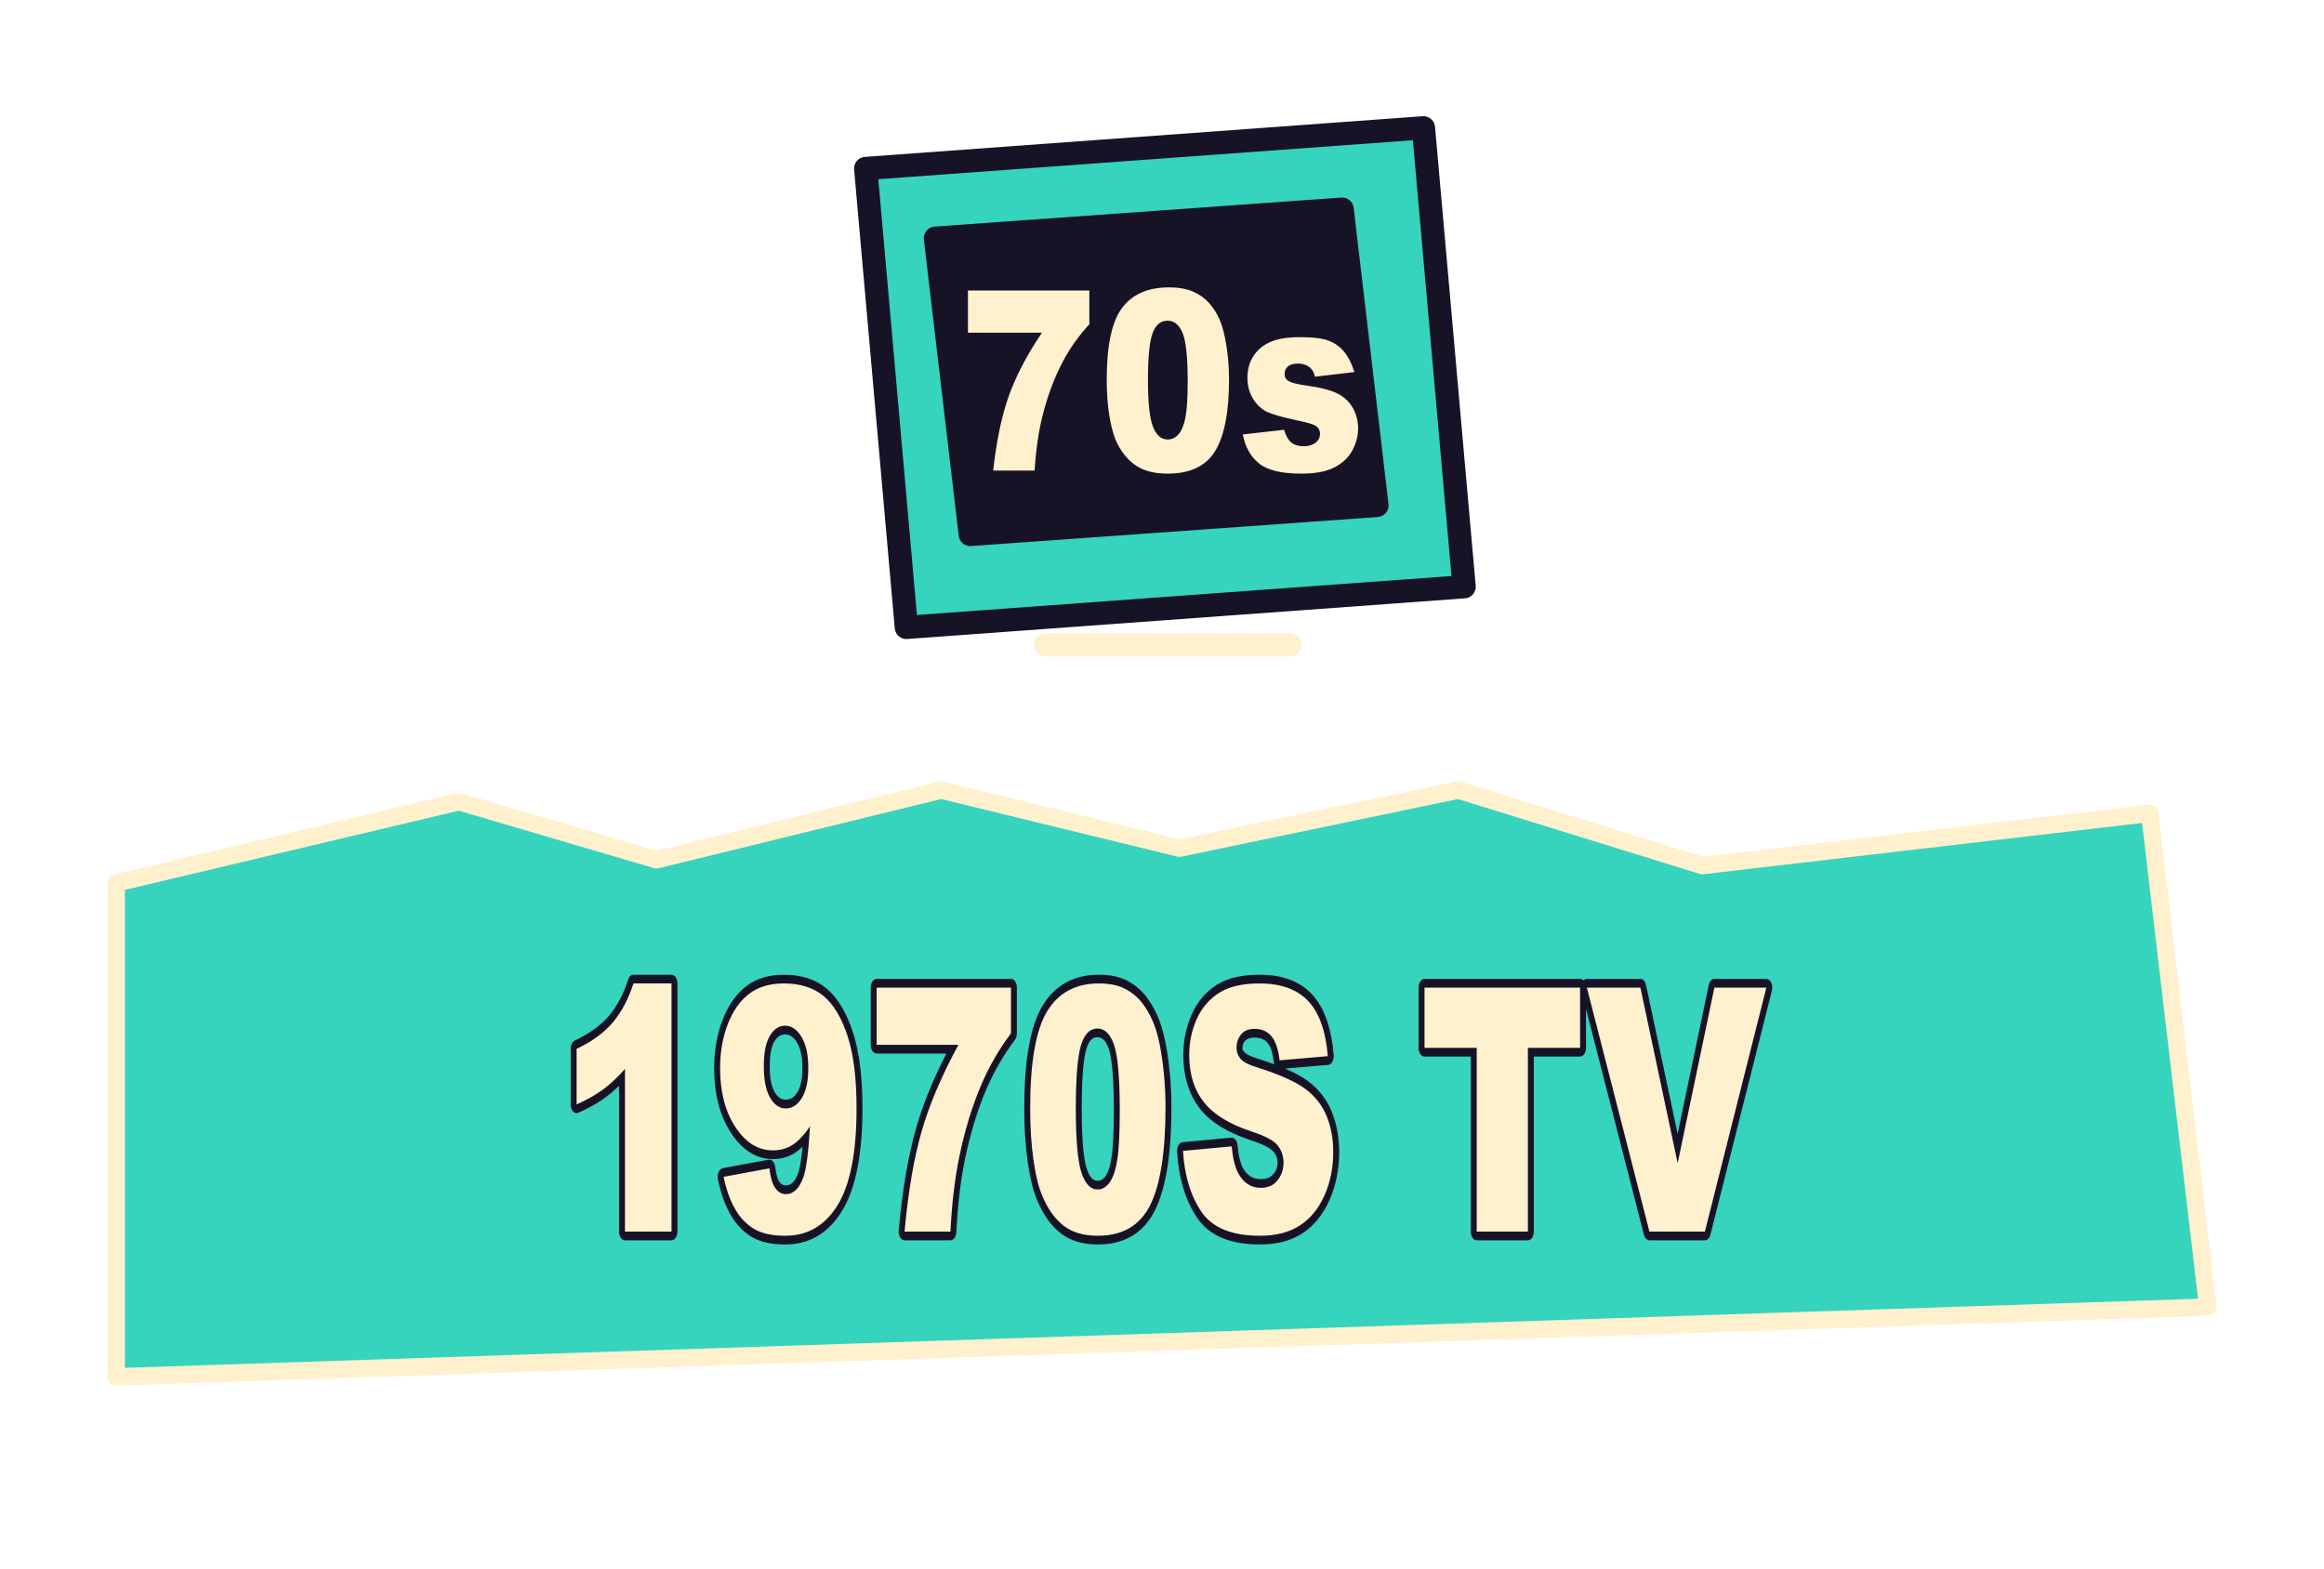
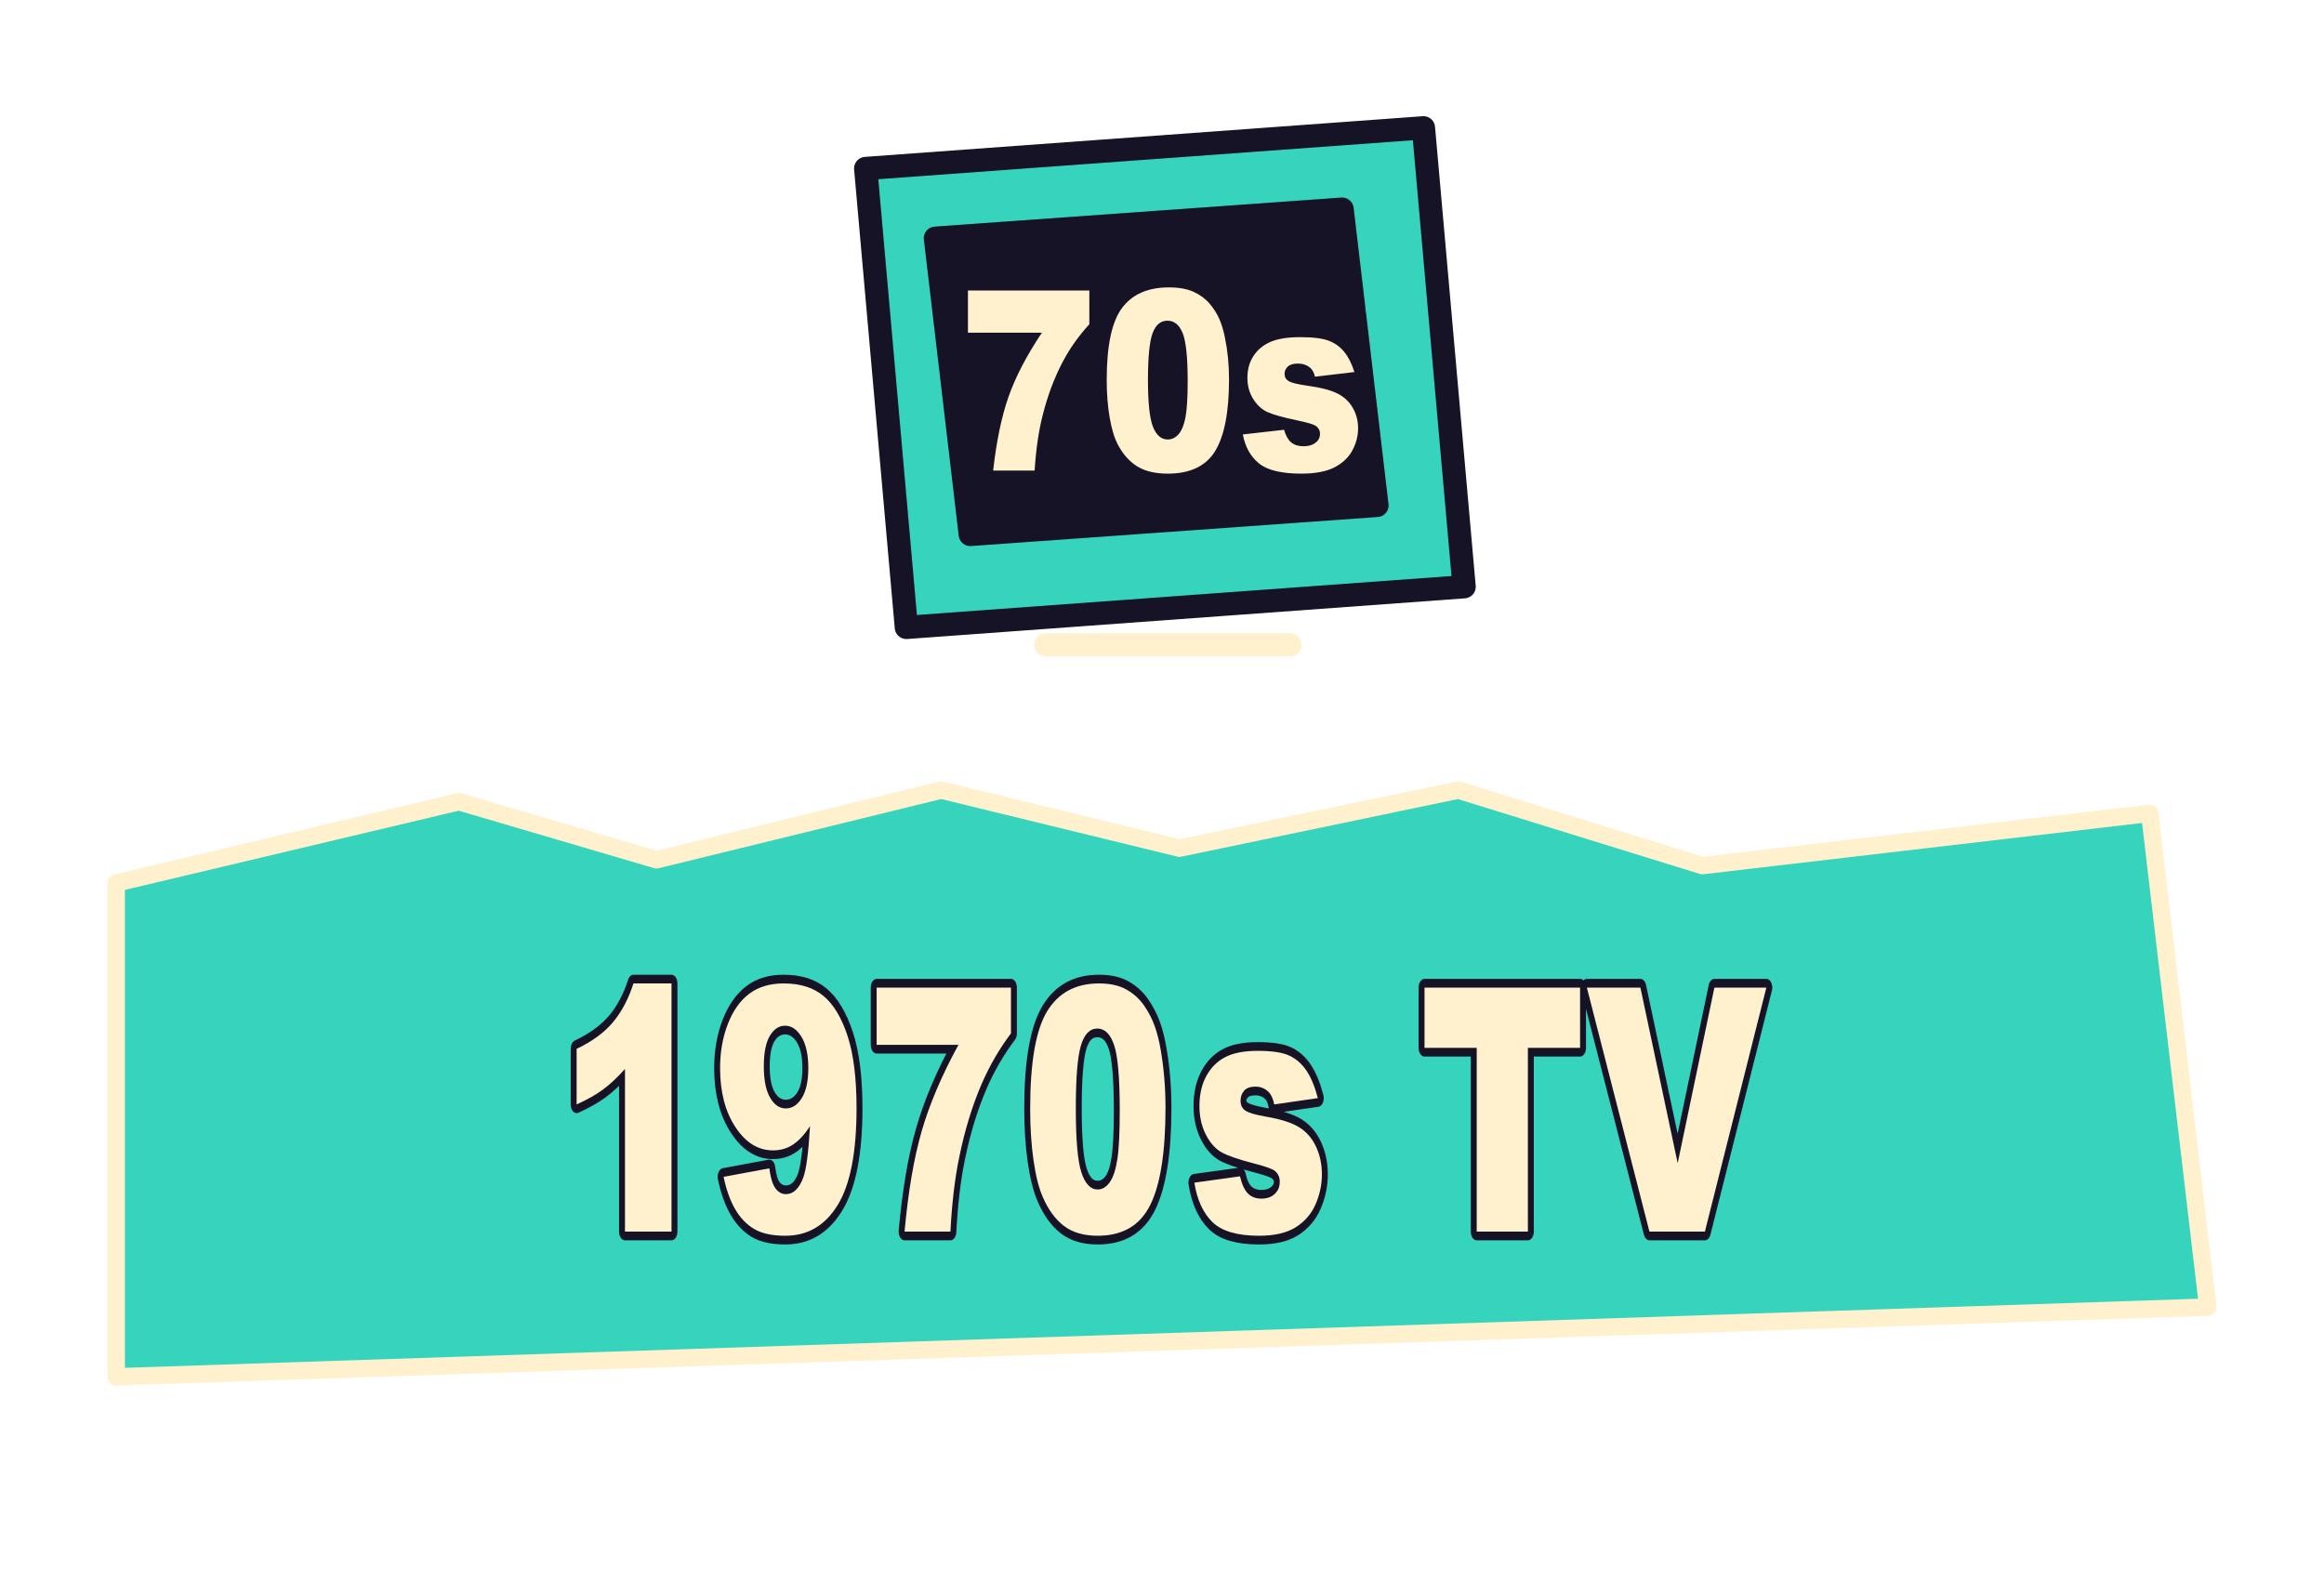
<svg xmlns="http://www.w3.org/2000/svg" viewBox="0 0 400 270" width="400" height="270">
  <g transform="translate(136 2)">
    <path d="m13 27 96-7 7 79-96 7Z" fill="#36D3BD" stroke="#161327" stroke-width="4" stroke-linejoin="round" stroke-linecap="round" />
    <path d="m25 39 70-5 6 51-70 5Z" fill="#161327" stroke="#161327" stroke-width="4" stroke-linejoin="round" stroke-linecap="round" />
    <path d="M44 109h42" fill="none" stroke="#FFF0CE" stroke-width="4" stroke-linejoin="round" stroke-linecap="round" />
    <g transform="translate(29.0 79) scale(0.01757469 -0.02114598)">
      <path d="M91 1466H1280V1191Q1125 1051 1021 888Q895 690 822 447Q764 258 744 0H338Q386 359 489.0 602.0Q592 845 815 1122H91ZM1450 739Q1450 1157 1600.5 1324.0Q1751 1491 2059 1491Q2207 1491 2302.0 1454.5Q2397 1418 2457.0 1359.5Q2517 1301 2551.5 1236.5Q2586 1172 2607 1086Q2648 922 2648 744Q2648 345 2513.0 160.0Q2378 -25 2048 -25Q1863 -25 1749.0 34.0Q1635 93 1562 207Q1509 288 1479.5 428.5Q1450 569 1450 739ZM1854 738Q1854 458 1903.5 355.5Q1953 253 2047 253Q2109 253 2154.5 296.5Q2200 340 2221.5 434.0Q2243 528 2243 727Q2243 1019 2193.5 1119.5Q2144 1220 2045 1220Q1944 1220 1899.0 1117.5Q1854 1015 1854 738ZM2783 294 3187 332Q3212 260 3257.0 229.0Q3302 198 3377 198Q3459 198 3504 233Q3539 259 3539 298Q3539 342 3493 366Q3460 383 3318 408Q3106 445 3023.5 476.5Q2941 508 2884.5 583.0Q2828 658 2828 754Q2828 859 2889.0 935.0Q2950 1011 3057.0 1048.5Q3164 1086 3344 1086Q3534 1086 3624.5 1057.0Q3715 1028 3775.5 967.0Q3836 906 3876 802L3490 764Q3475 815 3440 839Q3392 871 3324 871Q3255 871 3223.5 846.5Q3192 822 3192 787Q3192 748 3232 728Q3272 708 3406 692Q3609 669 3708.0 628.0Q3807 587 3859.5 511.0Q3912 435 3912 344Q3912 252 3856.5 165.0Q3801 78 3681.5 26.5Q3562 -25 3356 -25Q3065 -25 2941.5 58.0Q2818 141 2783 294Z" fill="none" stroke="#161327" stroke-width="141.871" stroke-linejoin="round" />
      <path d="M91 1466H1280V1191Q1125 1051 1021 888Q895 690 822 447Q764 258 744 0H338Q386 359 489.0 602.0Q592 845 815 1122H91ZM1450 739Q1450 1157 1600.5 1324.0Q1751 1491 2059 1491Q2207 1491 2302.0 1454.5Q2397 1418 2457.0 1359.5Q2517 1301 2551.5 1236.5Q2586 1172 2607 1086Q2648 922 2648 744Q2648 345 2513.0 160.0Q2378 -25 2048 -25Q1863 -25 1749.0 34.0Q1635 93 1562 207Q1509 288 1479.5 428.5Q1450 569 1450 739ZM1854 738Q1854 458 1903.5 355.5Q1953 253 2047 253Q2109 253 2154.5 296.5Q2200 340 2221.5 434.0Q2243 528 2243 727Q2243 1019 2193.5 1119.5Q2144 1220 2045 1220Q1944 1220 1899.0 1117.5Q1854 1015 1854 738ZM2783 294 3187 332Q3212 260 3257.0 229.0Q3302 198 3377 198Q3459 198 3504 233Q3539 259 3539 298Q3539 342 3493 366Q3460 383 3318 408Q3106 445 3023.5 476.5Q2941 508 2884.5 583.0Q2828 658 2828 754Q2828 859 2889.0 935.0Q2950 1011 3057.0 1048.5Q3164 1086 3344 1086Q3534 1086 3624.5 1057.0Q3715 1028 3775.5 967.0Q3836 906 3876 802L3490 764Q3475 815 3440 839Q3392 871 3324 871Q3255 871 3223.5 846.5Q3192 822 3192 787Q3192 748 3232 728Q3272 708 3406 692Q3609 669 3708.0 628.0Q3807 587 3859.5 511.0Q3912 435 3912 344Q3912 252 3856.5 165.0Q3801 78 3681.5 26.5Q3562 -25 3356 -25Q3065 -25 2941.5 58.0Q2818 141 2783 294Z" fill="#FFF0CE" />
    </g>
  </g>
  <path d="m20 152 59-14 34 10 49-12 41 10 48-10 42 13 77-9 10 85-360 12Z" fill="#36D3BD" stroke="#FFF0CE" stroke-width="3" stroke-linejoin="round" stroke-linecap="round" />
  <g transform="translate(96.0 212) scale(0.01944289 -0.02864939)">
-     <path d="M1007 1491V0H595V977Q495 901 401.5 854.0Q308 807 167 764V1098Q375 1165 490.0 1259.0Q605 1353 670 1491ZM1468 329 1873 380Q1889 295 1927.0 260.0Q1965 225 2020 225Q2118 225 2173 324Q2213 397 2233 633Q2160 558 2083.0 523.0Q2006 488 1905 488Q1708 488 1572.5 628.0Q1437 768 1437 982Q1437 1128 1506.0 1248.0Q1575 1368 1696.0 1429.5Q1817 1491 2000 1491Q2220 1491 2353.0 1415.5Q2486 1340 2565.5 1175.5Q2645 1011 2645 741Q2645 344 2478.0 159.5Q2311 -25 2015 -25Q1840 -25 1739.0 15.5Q1638 56 1571.0 134.0Q1504 212 1468 329ZM2218 983Q2218 1102 2158.0 1169.5Q2098 1237 2012 1237Q1931 1237 1877.5 1176.0Q1824 1115 1824 993Q1824 870 1879.5 805.0Q1935 740 2018 740Q2104 740 2161.0 803.0Q2218 866 2218 983ZM2823 1466H4012V1191Q3857 1051 3753 888Q3627 690 3554 447Q3496 258 3476 0H3070Q3118 359 3221.0 602.0Q3324 845 3547 1122H2823ZM4182 739Q4182 1157 4332.5 1324.0Q4483 1491 4791 1491Q4939 1491 5034.0 1454.5Q5129 1418 5189.0 1359.5Q5249 1301 5283.5 1236.5Q5318 1172 5339 1086Q5380 922 5380 744Q5380 345 5245.0 160.0Q5110 -25 4780 -25Q4595 -25 4481.0 34.0Q4367 93 4294 207Q4241 288 4211.5 428.5Q4182 569 4182 739ZM4586 738Q4586 458 4635.5 355.5Q4685 253 4779 253Q4841 253 4886.5 296.5Q4932 340 4953.5 434.0Q4975 528 4975 727Q4975 1019 4925.5 1119.5Q4876 1220 4777 1220Q4676 1220 4631.0 1117.5Q4586 1015 4586 738ZM5535 485 5966 512Q5980 407 6023 352Q6093 263 6223 263Q6320 263 6372.5 308.5Q6425 354 6425 414Q6425 471 6375 516Q6325 561 6143 601Q5845 668 5718 779Q5590 890 5590 1062Q5590 1175 5655.5 1275.5Q5721 1376 5852.5 1433.5Q5984 1491 6213 1491Q6494 1491 6641.5 1386.5Q6789 1282 6817 1054L6390 1029Q6373 1128 6318.5 1173.0Q6264 1218 6168 1218Q6089 1218 6049.0 1184.5Q6009 1151 6009 1103Q6009 1068 6042 1040Q6074 1011 6194 986Q6491 922 6619.5 856.5Q6748 791 6806.5 694.0Q6865 597 6865 477Q6865 336 6787.0 217.0Q6709 98 6569.0 36.5Q6429 -25 6216 -25Q5842 -25 5698.0 119.0Q5554 263 5535 485ZM7673 1466H9050V1104H8588V0H8135V1104H7673ZM9110 1466H9584L9914 411L10239 1466H10699L10155 0H9664Z" fill="none" stroke="#161327" stroke-width="104.714" stroke-linejoin="round" />
-     <path d="M1007 1491V0H595V977Q495 901 401.5 854.0Q308 807 167 764V1098Q375 1165 490.0 1259.0Q605 1353 670 1491ZM1468 329 1873 380Q1889 295 1927.0 260.0Q1965 225 2020 225Q2118 225 2173 324Q2213 397 2233 633Q2160 558 2083.0 523.0Q2006 488 1905 488Q1708 488 1572.5 628.0Q1437 768 1437 982Q1437 1128 1506.0 1248.0Q1575 1368 1696.0 1429.5Q1817 1491 2000 1491Q2220 1491 2353.0 1415.5Q2486 1340 2565.5 1175.5Q2645 1011 2645 741Q2645 344 2478.0 159.5Q2311 -25 2015 -25Q1840 -25 1739.0 15.5Q1638 56 1571.0 134.0Q1504 212 1468 329ZM2218 983Q2218 1102 2158.0 1169.5Q2098 1237 2012 1237Q1931 1237 1877.5 1176.0Q1824 1115 1824 993Q1824 870 1879.5 805.0Q1935 740 2018 740Q2104 740 2161.0 803.0Q2218 866 2218 983ZM2823 1466H4012V1191Q3857 1051 3753 888Q3627 690 3554 447Q3496 258 3476 0H3070Q3118 359 3221.0 602.0Q3324 845 3547 1122H2823ZM4182 739Q4182 1157 4332.5 1324.0Q4483 1491 4791 1491Q4939 1491 5034.0 1454.5Q5129 1418 5189.0 1359.5Q5249 1301 5283.5 1236.5Q5318 1172 5339 1086Q5380 922 5380 744Q5380 345 5245.0 160.0Q5110 -25 4780 -25Q4595 -25 4481.0 34.0Q4367 93 4294 207Q4241 288 4211.5 428.5Q4182 569 4182 739ZM4586 738Q4586 458 4635.5 355.5Q4685 253 4779 253Q4841 253 4886.5 296.5Q4932 340 4953.5 434.0Q4975 528 4975 727Q4975 1019 4925.5 1119.5Q4876 1220 4777 1220Q4676 1220 4631.0 1117.5Q4586 1015 4586 738ZM5535 485 5966 512Q5980 407 6023 352Q6093 263 6223 263Q6320 263 6372.5 308.5Q6425 354 6425 414Q6425 471 6375 516Q6325 561 6143 601Q5845 668 5718 779Q5590 890 5590 1062Q5590 1175 5655.5 1275.5Q5721 1376 5852.5 1433.5Q5984 1491 6213 1491Q6494 1491 6641.5 1386.5Q6789 1282 6817 1054L6390 1029Q6373 1128 6318.5 1173.0Q6264 1218 6168 1218Q6089 1218 6049.0 1184.5Q6009 1151 6009 1103Q6009 1068 6042 1040Q6074 1011 6194 986Q6491 922 6619.5 856.5Q6748 791 6806.5 694.0Q6865 597 6865 477Q6865 336 6787.0 217.0Q6709 98 6569.0 36.5Q6429 -25 6216 -25Q5842 -25 5698.0 119.0Q5554 263 5535 485ZM7673 1466H9050V1104H8588V0H8135V1104H7673ZM9110 1466H9584L9914 411L10239 1466H10699L10155 0H9664Z" fill="#FFF0CE" />
+     <path d="M1007 1491V0H595V977Q495 901 401.5 854.0Q308 807 167 764V1098Q375 1165 490.0 1259.0Q605 1353 670 1491ZM1468 329 1873 380Q1889 295 1927.0 260.0Q1965 225 2020 225Q2118 225 2173 324Q2213 397 2233 633Q2160 558 2083.0 523.0Q2006 488 1905 488Q1708 488 1572.5 628.0Q1437 768 1437 982Q1437 1128 1506.0 1248.0Q1575 1368 1696.0 1429.5Q1817 1491 2000 1491Q2220 1491 2353.0 1415.5Q2486 1340 2565.5 1175.5Q2645 1011 2645 741Q2645 344 2478.0 159.5Q2311 -25 2015 -25Q1840 -25 1739.0 15.5Q1638 56 1571.0 134.0Q1504 212 1468 329ZM2218 983Q2218 1102 2158.0 1169.5Q2098 1237 2012 1237Q1931 1237 1877.5 1176.0Q1824 1115 1824 993Q1824 870 1879.5 805.0Q1935 740 2018 740Q2104 740 2161.0 803.0Q2218 866 2218 983ZM2823 1466H4012V1191Q3857 1051 3753 888Q3627 690 3554 447Q3496 258 3476 0H3070Q3118 359 3221.0 602.0Q3324 845 3547 1122H2823ZM4182 739Q4182 1157 4332.5 1324.0Q4483 1491 4791 1491Q4939 1491 5034.0 1454.5Q5129 1418 5189.0 1359.5Q5249 1301 5283.5 1236.5Q5318 1172 5339 1086Q5380 922 5380 744Q5380 345 5245.0 160.0Q5110 -25 4780 -25Q4595 -25 4481.0 34.0Q4367 93 4294 207Q4241 288 4211.5 428.5Q4182 569 4182 739ZM4586 738Q4586 458 4635.5 355.5Q4685 253 4779 253Q4841 253 4886.5 296.5Q4932 340 4953.5 434.0Q4975 528 4975 727Q4975 1019 4925.5 1119.5Q4876 1220 4777 1220Q4676 1220 4631.0 1117.5Q4586 1015 4586 738ZM7673 1466H9050V1104H8588V0H8135V1104H7673ZM9110 1466H9584L9914 411L10239 1466H10699L10155 0H9664Z" fill="none" stroke="#161327" stroke-width="104.714" stroke-linejoin="round" />
+     <path d="M2783 294 3187 332Q3212 260 3257.0 229.0Q3302 198 3377 198Q3459 198 3504 233Q3539 259 3539 298Q3539 342 3493 366Q3460 383 3318 408Q3106 445 3023.5 476.5Q2941 508 2884.5 583.0Q2828 658 2828 754Q2828 859 2889.0 935.0Q2950 1011 3057.0 1048.5Q3164 1086 3344 1086Q3534 1086 3624.5 1057.0Q3715 1028 3775.5 967.0Q3836 906 3876 802L3490 764Q3475 815 3440 839Q3392 871 3324 871Q3255 871 3223.5 846.5Q3192 822 3192 787Q3192 748 3232 728Q3272 708 3406 692Q3609 669 3708.0 628.0Q3807 587 3859.5 511.0Q3912 435 3912 344Q3912 252 3856.5 165.0Q3801 78 3681.5 26.5Q3562 -25 3356 -25Q3065 -25 2941.5 58.0Q2818 141 2783 294Z" fill="none" stroke="#161327" stroke-width="104.714" stroke-linejoin="round" transform="translate(2852.5 0)" />
+     <path d="M1007 1491V0H595V977Q495 901 401.5 854.0Q308 807 167 764V1098Q375 1165 490.0 1259.0Q605 1353 670 1491ZM1468 329 1873 380Q1889 295 1927.0 260.0Q1965 225 2020 225Q2118 225 2173 324Q2213 397 2233 633Q2160 558 2083.0 523.0Q2006 488 1905 488Q1708 488 1572.5 628.0Q1437 768 1437 982Q1437 1128 1506.0 1248.0Q1575 1368 1696.0 1429.5Q1817 1491 2000 1491Q2220 1491 2353.0 1415.5Q2486 1340 2565.5 1175.5Q2645 1011 2645 741Q2645 344 2478.0 159.5Q2311 -25 2015 -25Q1840 -25 1739.0 15.5Q1638 56 1571.0 134.0Q1504 212 1468 329ZM2218 983Q2218 1102 2158.0 1169.5Q2098 1237 2012 1237Q1931 1237 1877.5 1176.0Q1824 1115 1824 993Q1824 870 1879.5 805.0Q1935 740 2018 740Q2104 740 2161.0 803.0Q2218 866 2218 983ZM2823 1466H4012V1191Q3857 1051 3753 888Q3627 690 3554 447Q3496 258 3476 0H3070Q3118 359 3221.0 602.0Q3324 845 3547 1122H2823ZM4182 739Q4182 1157 4332.5 1324.0Q4483 1491 4791 1491Q4939 1491 5034.0 1454.5Q5129 1418 5189.0 1359.5Q5249 1301 5283.5 1236.5Q5318 1172 5339 1086Q5380 922 5380 744Q5380 345 5245.0 160.0Q5110 -25 4780 -25Q4595 -25 4481.0 34.0Q4367 93 4294 207Q4241 288 4211.5 428.5Q4182 569 4182 739ZM4586 738Q4586 458 4635.5 355.5Q4685 253 4779 253Q4841 253 4886.5 296.5Q4932 340 4953.5 434.0Q4975 528 4975 727Q4975 1019 4925.5 1119.5Q4876 1220 4777 1220Q4676 1220 4631.0 1117.5Q4586 1015 4586 738ZM7673 1466H9050V1104H8588V0H8135V1104H7673ZM9110 1466H9584L9914 411L10239 1466H10699L10155 0H9664Z" fill="#FFF0CE" />
+     <path d="M2783 294 3187 332Q3212 260 3257.0 229.0Q3302 198 3377 198Q3459 198 3504 233Q3539 259 3539 298Q3539 342 3493 366Q3460 383 3318 408Q3106 445 3023.5 476.5Q2941 508 2884.5 583.0Q2828 658 2828 754Q2828 859 2889.0 935.0Q2950 1011 3057.0 1048.5Q3164 1086 3344 1086Q3534 1086 3624.5 1057.0Q3715 1028 3775.5 967.0Q3836 906 3876 802L3490 764Q3475 815 3440 839Q3392 871 3324 871Q3255 871 3223.5 846.5Q3192 822 3192 787Q3192 748 3232 728Q3272 708 3406 692Q3609 669 3708.0 628.0Q3807 587 3859.5 511.0Q3912 435 3912 344Q3912 252 3856.5 165.0Q3801 78 3681.5 26.5Q3562 -25 3356 -25Q3065 -25 2941.5 58.0Q2818 141 2783 294Z" fill="#FFF0CE" transform="translate(2852.5 0)" />
  </g>
</svg>
